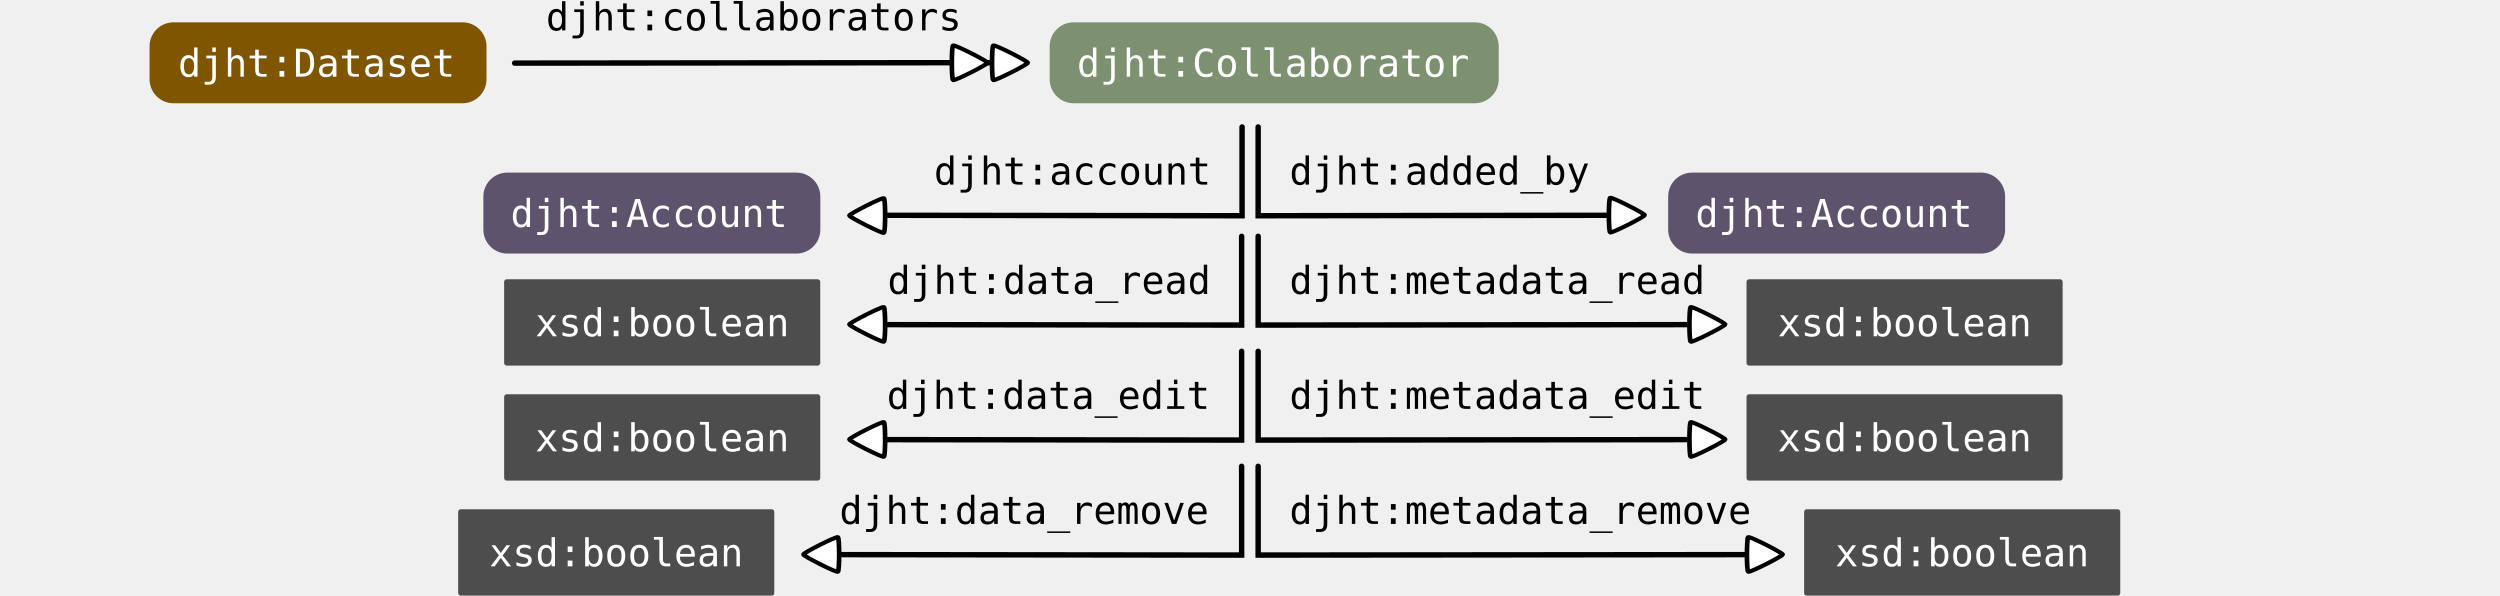
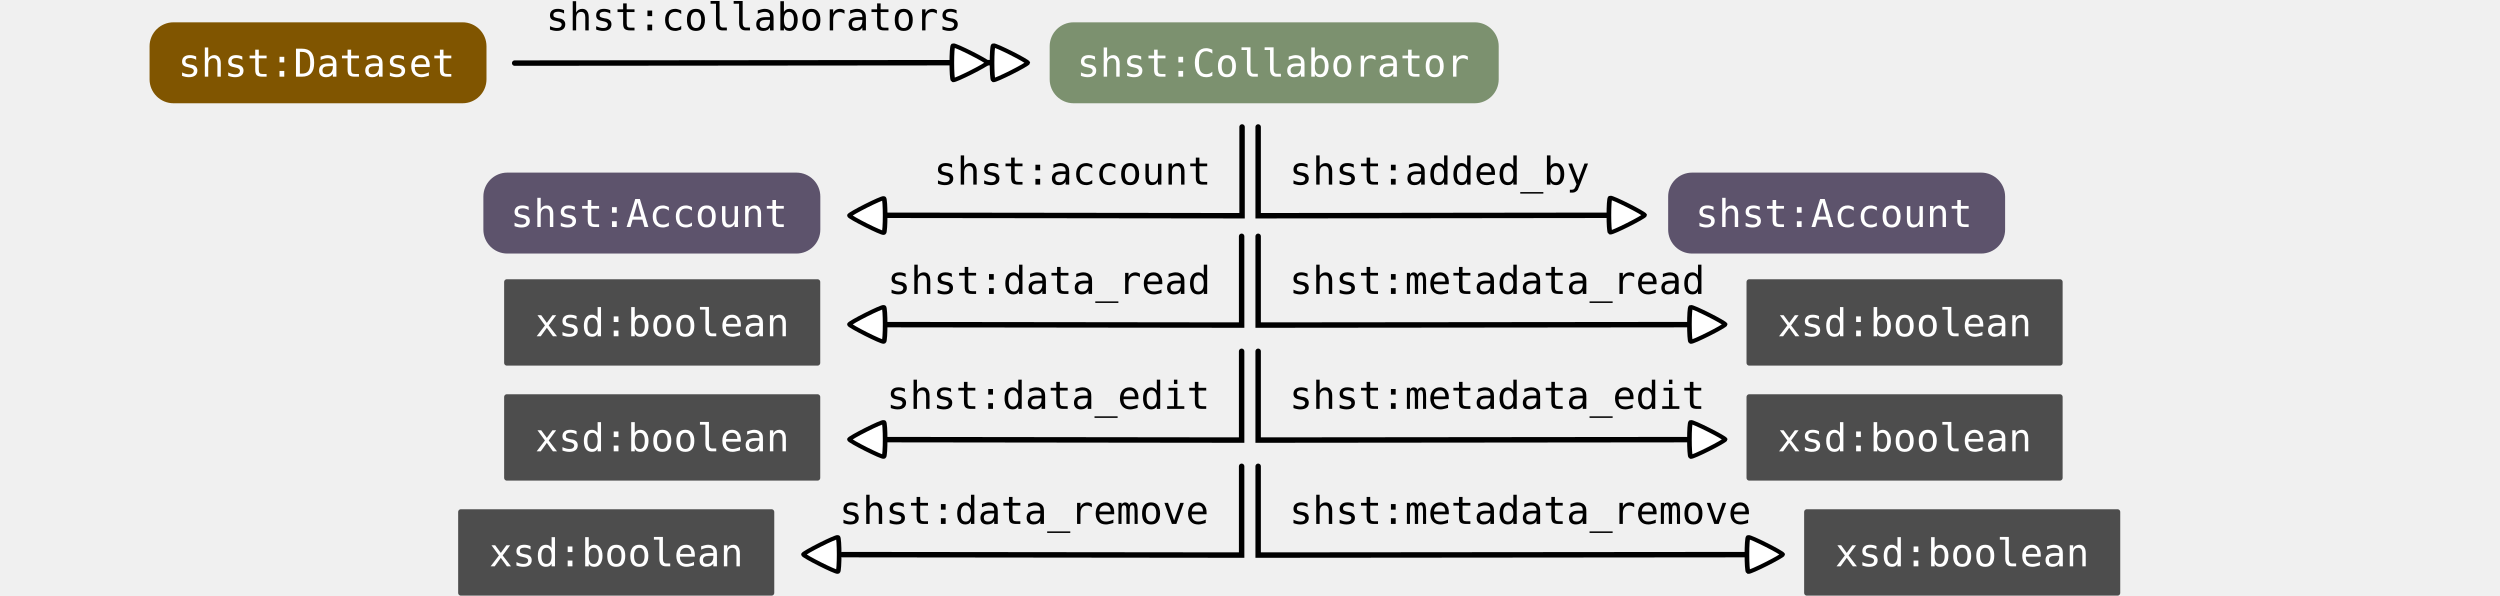
<svg xmlns="http://www.w3.org/2000/svg" width="230mm" height="54.8mm" version="1.1" viewBox="0 0 230 54.8" font-family="'Fira Code', monospace" font-size="3.528px">
  <g transform="translate(-368.41 -91.39)">
    <text x="454.33" y="108.373" fill="#000" stroke-width=".131" style="line-height:1.25" xml:space="preserve">
-       <tspan x="454.33" y="108.373" stroke-width=".131">djht:account</tspan>
+       <tspan x="454.33" y="108.373" stroke-width=".131">shst:account</tspan>
    </text>
    <text x="487.037" y="139.594" fill="#000" stroke-width=".131" style="line-height:1.25" xml:space="preserve">
-       <tspan x="487.037" y="139.594" stroke-width=".131">djht:metadata_remove</tspan>
+       <tspan x="487.037" y="139.594" stroke-width=".131">shst:metadata_remove</tspan>
    </text>
    <path d="m484.16 134.29v8.168l44.84-0.042" fill="none" stroke="#000" stroke-linecap="round" stroke-width=".5" />
    <path transform="matrix(-.549 .12832 .1471 .47889 668.15 84.599)" d="m267.07 52.47c-0.228 0.228-6.135-1.355-6.218-1.666-0.083-0.311 4.241-4.636 4.552-4.552 0.311 0.083 1.894 5.991 1.666 6.218z" fill="#fff" stroke="#000" stroke-linecap="round" stroke-linejoin="round" stroke-width=".754" />
    <text x="450.057" y="118.427" fill="#000" stroke-width=".131" style="line-height:1.25" xml:space="preserve">
-       <tspan x="450.057" y="118.427" stroke-width=".131">djht:data_read</tspan>
+       <tspan x="450.057" y="118.427" stroke-width=".131">shst:data_read</tspan>
    </text>
    <g stroke="#000" stroke-linecap="round">
      <path d="m482.64 113.13v8.168l-32.695-0.042" fill="none" stroke-width=".5" />
      <path d="m482.68 103.07v8.168l-32.906-0.042" fill="none" stroke-width=".5" />
      <path transform="matrix(.549 .12832 -.1471 .47889 310.82 53.418)" d="m267.07 52.47c-0.228 0.228-6.135-1.355-6.218-1.666-0.083-0.311 4.241-4.636 4.552-4.552 0.311 0.083 1.894 5.991 1.666 6.218z" fill="#fff" stroke-linejoin="round" stroke-width=".754" />
      <path transform="matrix(.549 .12832 -.1471 .47889 310.82 63.433)" d="m267.07 52.47c-0.228 0.228-6.135-1.355-6.218-1.666-0.083-0.311 4.241-4.636 4.552-4.552 0.311 0.083 1.894 5.991 1.666 6.218z" fill="#fff" stroke-linejoin="round" stroke-width=".754" />
    </g>
    <rect x="529.34" y="117.33" width="28.582" height="7.447" rx="0" ry="0" fill="#4d4d4d" stroke="#4d4d4d" stroke-linecap="round" stroke-linejoin="round" stroke-width=".5" />
    <text x="487.037" y="118.427" fill="#000" stroke-width=".131" style="line-height:1.25" xml:space="preserve">
-       <tspan x="487.037" y="118.427" stroke-width=".131">djht:metadata_read</tspan>
+       <tspan x="487.037" y="118.427" stroke-width=".131">shst:metadata_read</tspan>
    </text>
    <path d="m484.16 113.13v8.168l39.903-0.042" fill="none" stroke="#000" stroke-linecap="round" stroke-width=".5" />
    <path transform="matrix(-.549 .12832 .1471 .47889 662.86 63.433)" d="m267.07 52.47c-0.228 0.228-6.135-1.355-6.218-1.666-0.083-0.311 4.241-4.636 4.552-4.552 0.311 0.083 1.894 5.991 1.666 6.218z" fill="#fff" stroke="#000" stroke-linecap="round" stroke-linejoin="round" stroke-width=".754" />
    <g>
      <text x="531.956" y="122.328" fill="#fff" stroke-width=".131" style="line-height:1.25" xml:space="preserve">
        <tspan x="531.956" y="122.328" fill="#fff" stroke-width=".131">xsd:boolean</tspan>
      </text>
      <rect x="534.64" y="138.49" width="28.582" height="7.447" rx="0" ry="0" fill="#4d4d4d" stroke="#4d4d4d" stroke-linecap="round" stroke-linejoin="round" stroke-width=".5" />
      <text x="537.248" y="143.495" fill="#fff" stroke-width=".131" style="line-height:1.25" xml:space="preserve">
        <tspan x="537.248" y="143.495" fill="#fff" stroke-width=".131">xsd:boolean</tspan>
      </text>
      <text x="449.988" y="129.011" fill="#000" stroke-width=".131" style="line-height:1.25" xml:space="preserve">
-         <tspan x="449.988" y="129.011" stroke-width=".131">djht:data_edit</tspan>
+         <tspan x="449.988" y="129.011" stroke-width=".131">shst:data_edit</tspan>
      </text>
    </g>
    <path d="m482.64 123.71v8.168l-32.647-0.042" fill="none" stroke="#000" stroke-linecap="round" stroke-width=".5" />
    <path transform="matrix(.549 .12832 -.1471 .47889 310.82 74.016)" d="m267.07 52.47c-0.228 0.228-6.135-1.355-6.218-1.666-0.083-0.311 4.241-4.636 4.552-4.552 0.311 0.083 1.894 5.991 1.666 6.218z" fill="#fff" stroke="#000" stroke-linecap="round" stroke-linejoin="round" stroke-width=".754" />
    <g>
      <rect x="412.88" y="107.27" width="31" height="7.447" ry="2.204" fill="#5d536c" />
      <text x="415.375" y="112.274" fill="#fff" stroke-width=".131" style="line-height:1.25" xml:space="preserve">
-         <tspan x="415.375" y="112.274" fill="#fff" stroke-width=".131">djht:Account</tspan>
+         <tspan x="415.375" y="112.274" fill="#fff" stroke-width=".131">shst:Account</tspan>
      </text>
      <text x="445.632" y="139.594" fill="#000" stroke-width=".131" style="line-height:1.25" xml:space="preserve">
-         <tspan x="445.632" y="139.594" stroke-width=".131">djht:data_remove</tspan>
+         <tspan x="445.632" y="139.594" stroke-width=".131">shst:data_remove</tspan>
      </text>
    </g>
    <path d="m482.64 134.29v8.168l-36.743-0.042" fill="none" stroke="#000" stroke-linecap="round" stroke-width=".5" />
    <path transform="matrix(.549 .12832 -.1471 .47889 306.59 84.599)" d="m267.07 52.47c-0.228 0.228-6.135-1.355-6.218-1.666-0.083-0.311 4.241-4.636 4.552-4.552 0.311 0.083 1.894 5.991 1.666 6.218z" fill="#fff" stroke="#000" stroke-linecap="round" stroke-linejoin="round" stroke-width=".754" />
    <rect x="382.17" y="93.443" width="30.997" height="7.447" ry="2.204" fill="#805500" />
    <text x="384.784" y="98.444" fill="#fff" stroke-width=".131" style="line-height:1.25" xml:space="preserve">
-       <tspan x="384.784" y="98.444" fill="#fff" stroke-width=".131">djht:Dataset</tspan>
+       <tspan x="384.784" y="98.444" fill="#fff" stroke-width=".131">shst:Dataset</tspan>
    </text>
    <path transform="matrix(-.549 .12832 .1471 .47889 605.02 39.335)" d="m267.07 52.47c-0.228 0.228-6.135-1.355-6.218-1.666-0.083-0.311 4.241-4.636 4.552-4.552 0.311 0.083 1.894 5.991 1.666 6.218z" fill="#fff" stroke="#000" stroke-linecap="round" stroke-linejoin="round" stroke-width=".754" />
    <text x="418.632" y="94.187" fill="#000" stroke-width=".131" style="line-height:1.25" xml:space="preserve">
-       <tspan x="418.632" y="94.187" stroke-width=".131">djht:collaborators</tspan>
+       <tspan x="418.632" y="94.187" stroke-width=".131">shst:collaborators</tspan>
    </text>
    <g stroke="#000" stroke-linecap="round">
      <path d="m415.76 97.196 43.918-0.042" fill="none" stroke-width=".5" />
      <path transform="matrix(-.549 .12832 .1471 .47889 598.7 39.364)" d="m267.07 52.47c-0.228 0.228-6.135-1.355-6.218-1.666-0.083-0.311 4.241-4.636 4.552-4.552 0.311 0.083 1.894 5.991 1.666 6.218z" fill="#fff" stroke-linejoin="round" stroke-width=".754" />
      <path transform="matrix(-.549 .12832 .1471 .47889 595 39.364)" d="m267.07 52.47c-0.228 0.228-6.135-1.355-6.218-1.666-0.083-0.311 4.241-4.636 4.552-4.552 0.311 0.083 1.894 5.991 1.666 6.218z" fill="#fff" stroke-linejoin="round" stroke-width=".754" />
    </g>
    <g>
      <rect x="464.98" y="93.443" width="41.311" height="7.447" ry="2.204" fill="#7c916f" />
      <text x="467.48" y="98.444" fill="#fff" stroke-width=".131" style="line-height:1.25" xml:space="preserve">
-         <tspan x="467.48" y="98.444" fill="#fff" stroke-width=".131">djht:Collaborator</tspan>
+         <tspan x="467.48" y="98.444" fill="#fff" stroke-width=".131">shst:Collaborator</tspan>
      </text>
      <rect x="529.34" y="127.91" width="28.582" height="7.447" rx="0" ry="0" fill="#4d4d4d" stroke="#4d4d4d" stroke-linecap="round" stroke-linejoin="round" stroke-width=".5" />
      <text x="487.037" y="129.011" fill="#000" stroke-width=".131" style="line-height:1.25" xml:space="preserve">
-         <tspan x="487.037" y="129.011" stroke-width=".131">djht:metadata_edit</tspan>
+         <tspan x="487.037" y="129.011" stroke-width=".131">shst:metadata_edit</tspan>
      </text>
    </g>
    <path d="m484.16 123.71v8.168l39.903-0.042" fill="none" stroke="#000" stroke-linecap="round" stroke-width=".5" />
    <path transform="matrix(-.549 .12832 .1471 .47889 662.86 74.016)" d="m267.07 52.47c-0.228 0.228-6.135-1.355-6.218-1.666-0.083-0.311 4.241-4.636 4.552-4.552 0.311 0.083 1.894 5.991 1.666 6.218z" fill="#fff" stroke="#000" stroke-linecap="round" stroke-linejoin="round" stroke-width=".754" />
    <g>
      <text x="531.956" y="132.912" fill="#fff" stroke-width=".131" style="line-height:1.25" xml:space="preserve">
        <tspan x="531.956" y="132.912" fill="#fff" stroke-width=".131">xsd:boolean</tspan>
      </text>
      <rect x="415.04" y="127.91" width="28.582" height="7.447" rx="0" ry="0" fill="#4d4d4d" stroke="#4d4d4d" stroke-linecap="round" stroke-linejoin="round" stroke-width=".5" />
      <text x="417.657" y="132.912" fill="#fff" stroke-width=".131" style="line-height:1.25" xml:space="preserve">
        <tspan x="417.657" y="132.912" fill="#fff" stroke-width=".131">xsd:boolean</tspan>
      </text>
      <rect x="415.04" y="117.33" width="28.582" height="7.447" rx="0" ry="0" fill="#4d4d4d" stroke="#4d4d4d" stroke-linecap="round" stroke-linejoin="round" stroke-width=".5" />
      <text x="417.657" y="122.328" fill="#fff" stroke-width=".131" style="line-height:1.25" xml:space="preserve">
        <tspan x="417.657" y="122.328" fill="#fff" stroke-width=".131">xsd:boolean</tspan>
      </text>
      <rect x="410.81" y="138.49" width="28.582" height="7.447" rx="0" ry="0" fill="#4d4d4d" stroke="#4d4d4d" stroke-linecap="round" stroke-linejoin="round" stroke-width=".5" />
      <text x="413.423" y="143.495" fill="#fff" stroke-width=".131" style="line-height:1.25" xml:space="preserve">
        <tspan x="413.423" y="143.495" fill="#fff" stroke-width=".131">xsd:boolean</tspan>
      </text>
      <text x="487.037" y="108.373" fill="#000" stroke-width=".131" style="line-height:1.25" xml:space="preserve">
-         <tspan x="487.037" y="108.373" stroke-width=".131">djht:added_by</tspan>
+         <tspan x="487.037" y="108.373" stroke-width=".131">shst:added_by</tspan>
      </text>
    </g>
    <path d="m484.16 103.07v8.168l32.423-0.042" fill="none" stroke="#000" stroke-linecap="round" stroke-width=".5" />
    <path transform="matrix(-.549 .12832 .1471 .47889 655.45 53.378)" d="m267.07 52.47c-0.228 0.228-6.135-1.355-6.218-1.666-0.083-0.311 4.241-4.636 4.552-4.552 0.311 0.083 1.894 5.991 1.666 6.218z" fill="#fff" stroke="#000" stroke-linecap="round" stroke-linejoin="round" stroke-width=".754" />
    <rect x="521.88" y="107.27" width="31" height="7.447" ry="2.204" fill="#5d536c" />
    <text x="524.384" y="112.274" fill="#fff" stroke-width=".131" style="line-height:1.25" xml:space="preserve">
-       <tspan x="524.384" y="112.274" fill="#fff" stroke-width=".131">djht:Account</tspan>
+       <tspan x="524.384" y="112.274" fill="#fff" stroke-width=".131">shst:Account</tspan>
    </text>
  </g>
</svg>
